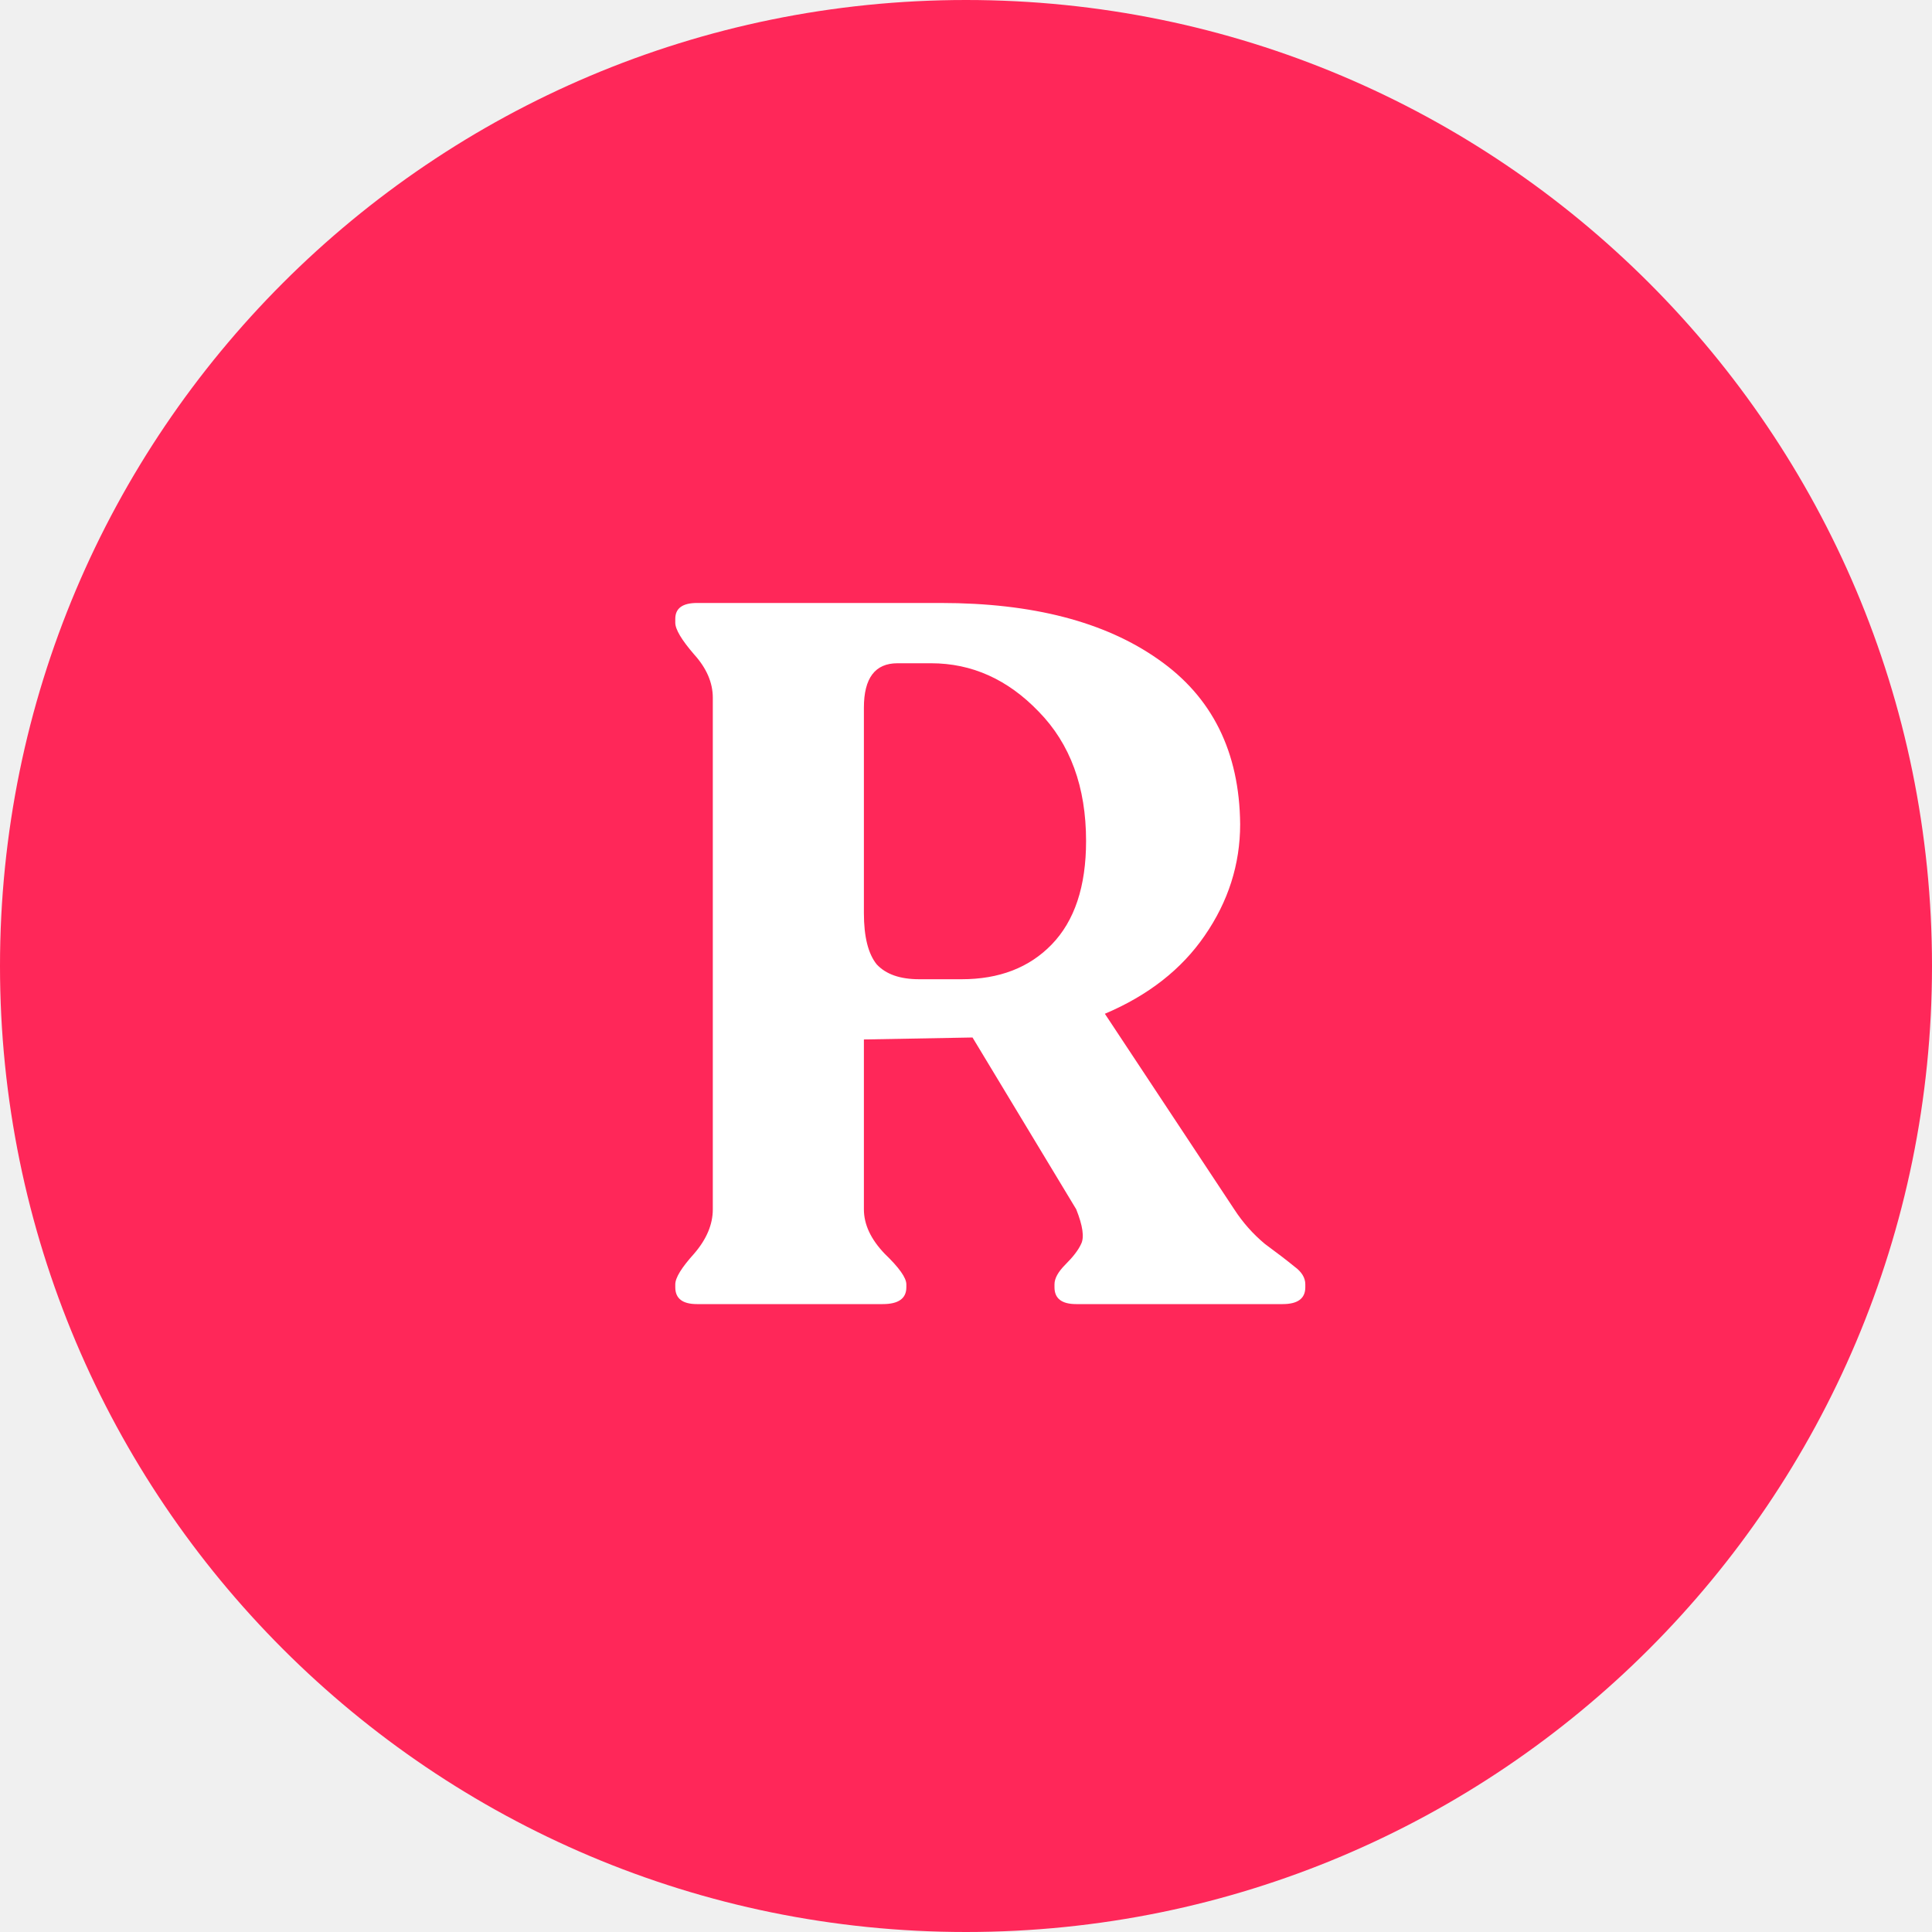
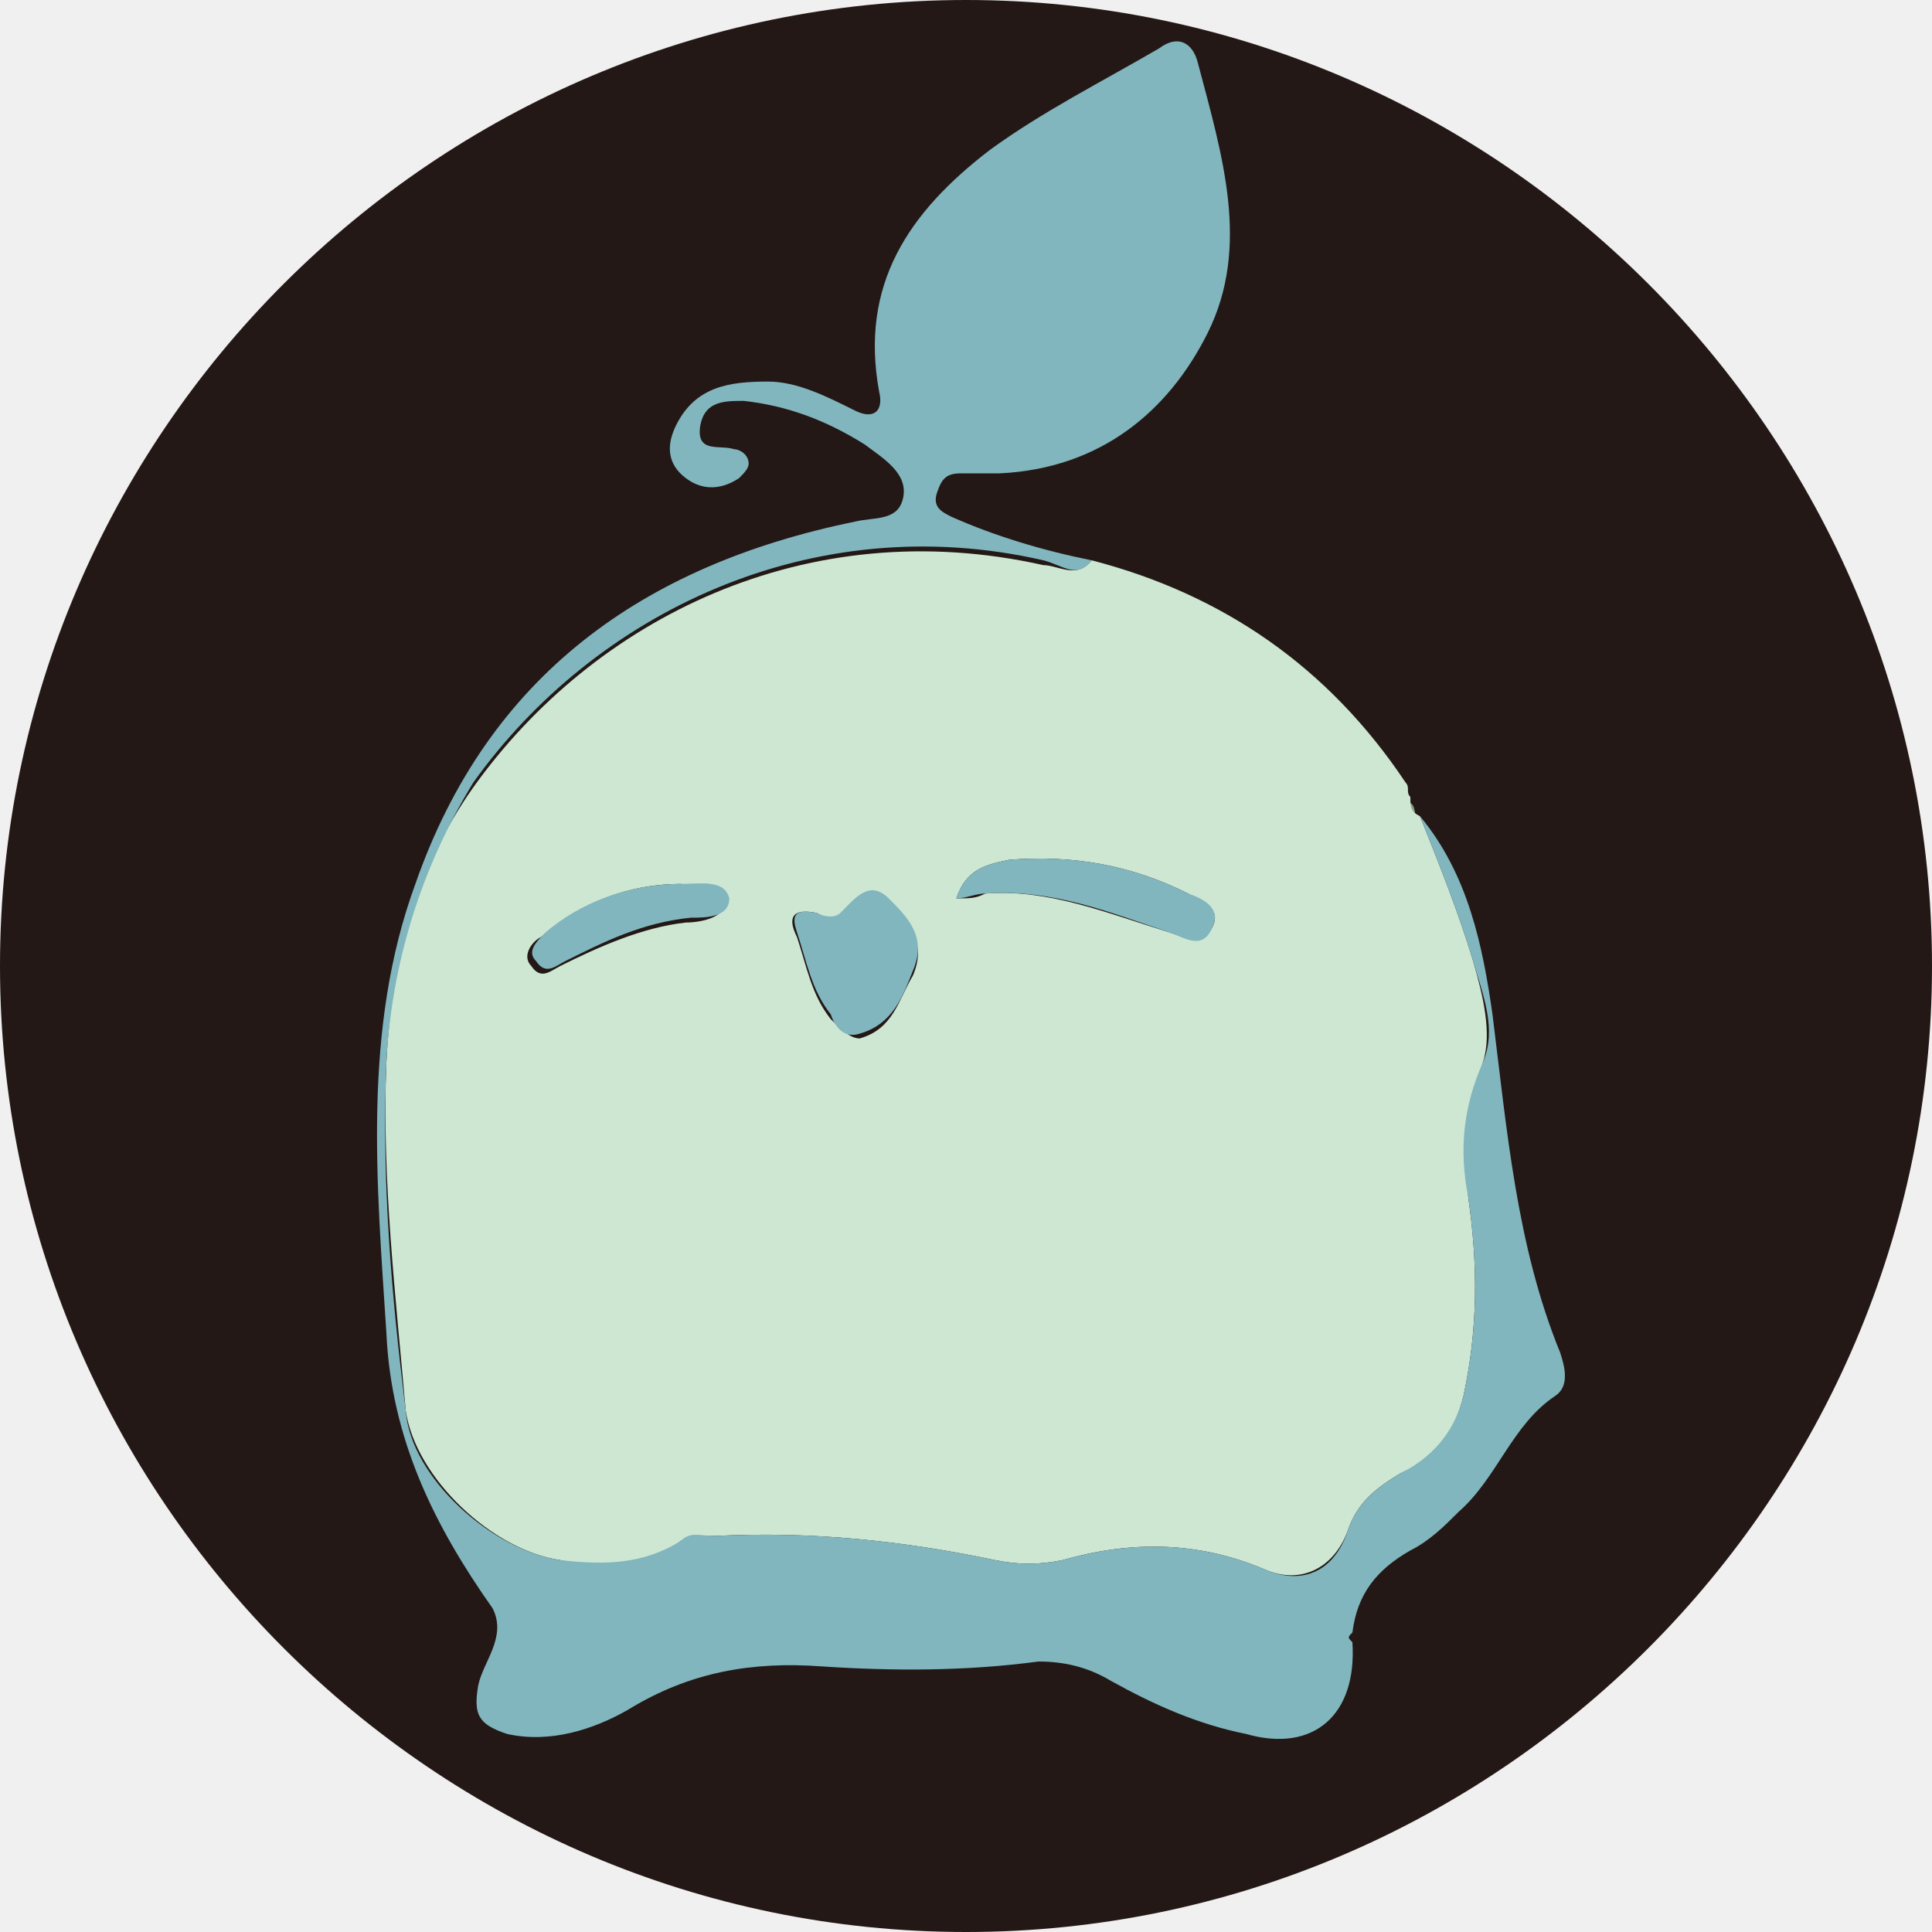
- <svg xmlns="http://www.w3.org/2000/svg" width="40" height="40" viewBox="0 0 40 40" fill="none">
-   <rect width="40" height="40" rx="20" fill="#FF2759" />
-   <path d="M25.553 25.037C25.73 25.31 25.941 25.548 26.187 25.753C26.446 25.944 26.65 26.1 26.8 26.223C26.95 26.332 27.025 26.455 27.025 26.591V26.652C27.025 26.884 26.868 27 26.555 27H22.282C21.982 27 21.832 26.884 21.832 26.652V26.591C21.832 26.468 21.907 26.332 22.057 26.182C22.22 26.019 22.329 25.876 22.384 25.753C22.452 25.617 22.418 25.378 22.282 25.037L20.135 21.48L17.886 21.521V25.037C17.886 25.351 18.029 25.657 18.316 25.957C18.615 26.244 18.765 26.455 18.765 26.591V26.652C18.765 26.884 18.602 27 18.275 27H14.431C14.131 27 13.981 26.884 13.981 26.652V26.591C13.981 26.455 14.111 26.244 14.37 25.957C14.629 25.657 14.758 25.351 14.758 25.037V14.447C14.758 14.134 14.629 13.834 14.37 13.548C14.111 13.248 13.981 13.03 13.981 12.893V12.812C13.981 12.594 14.131 12.484 14.431 12.484H19.481C21.375 12.484 22.875 12.873 23.979 13.65C25.096 14.427 25.662 15.565 25.676 17.064C25.676 17.895 25.43 18.666 24.94 19.374C24.462 20.069 23.774 20.608 22.875 20.989L25.553 25.037ZM19.031 20.274H19.91C20.687 20.274 21.307 20.035 21.771 19.558C22.248 19.068 22.486 18.352 22.486 17.412C22.486 16.294 22.159 15.401 21.505 14.733C20.864 14.066 20.122 13.732 19.276 13.732H18.581C18.118 13.732 17.886 14.038 17.886 14.652V18.904C17.886 19.395 17.975 19.749 18.152 19.967C18.343 20.172 18.636 20.274 19.031 20.274Z" fill="white" />
+ <svg xmlns="http://www.w3.org/2000/svg" version="1.1" id="图层_1" x="0px" y="0px" viewBox="0 0 40 40" style="enable-background:new 0 0 40 40;" xml:space="preserve">
+   <style type="text/css">
+ 	.st0{fill:#231815;}
+ 	.st1{fill:#8EA082;}
+ 	.st2{fill:#CEE7D3;}
+ 	.st3{fill:#81B6BE;}
+ </style>
+   <path class="st0" d="M20,0L20,0c11,0,20,9,20,20l0,0c0,11-9,20-20,20l0,0C9,40,0,31,0,20l0,0C0,9,9,0,20,0z" />
+   <path class="st1" d="M29.3,17c-0.2-0.1-0.2-0.3-0.2-0.4C29.3,16.6,29.3,16.8,29.3,17z" />
+   <path class="st2" d="M22.6,11.6c2.7,0.7,4.9,2.2,6.5,4.6c0.1,0.1,0,0.2,0.1,0.3c0,0.2,0,0.3,0.2,0.4v0c0.4,1,0.8,2,1.1,3  c0.2,0.7,0.4,1.5,0.2,2.1c-0.3,0.9-0.4,1.9-0.3,2.8c0.2,1.4,0.2,2.7-0.1,4.1c-0.2,0.8-0.6,1.3-1.3,1.6c-0.5,0.3-0.9,0.6-1.1,1.2  c-0.3,0.8-1,1.1-1.7,0.8c-1.4-0.6-2.8-0.6-4.2-0.2c-0.5,0.1-0.9,0.1-1.4,0c-1.9-0.4-3.8-0.6-5.8-0.5c-0.2,0-0.5,0-0.7,0.1  c-0.8,0.6-1.6,0.6-2.5,0.4c-1.4-0.2-3-1.7-3.2-3.1C8.2,26.9,7.9,24.4,8,22c0.1-2.1,0.6-4,1.8-5.7c2.5-3.5,6.9-5.7,11.8-4.6  C21.9,11.7,22.3,12,22.6,11.6L22.6,11.6z M16.9,18.9c-0.5-0.1-0.6,0.1-0.4,0.5c0.2,0.6,0.3,1.2,0.7,1.7c0.2,0.2,0.4,0.4,0.6,0.4  c0.7-0.2,0.8-0.8,1.1-1.3c0.3-0.7-0.1-1.1-0.5-1.5c-0.4-0.4-0.7,0-1,0.3C17.3,19.1,17.1,19,16.9,18.9z M19.8,18.6  c0.3,0,0.4,0,0.6-0.1c1.3-0.1,2.5,0.4,3.8,0.8c0.3,0.1,0.7,0.3,0.9-0.1c0.2-0.4-0.2-0.5-0.5-0.7c-1.2-0.6-2.4-0.8-3.7-0.7  C20.4,17.9,20,18,19.8,18.6L19.8,18.6z M14.1,18.3c-1.1,0-2.1,0.4-2.9,1.1c-0.2,0.1-0.4,0.4-0.2,0.6c0.2,0.3,0.4,0.1,0.6,0  c0.8-0.4,1.7-0.8,2.6-0.9c0.3,0,0.8-0.1,0.8-0.4C15,18.2,14.5,18.4,14.1,18.3C14.1,18.3,14.1,18.3,14.1,18.3z" />
+   <path class="st3" d="M22.6,11.6c-0.3,0.4-0.6,0.1-1,0c-4.8-1.1-9.3,1.1-11.8,4.6C8.7,18,8.1,20,8,22c-0.1,2.4,0.1,4.8,0.4,7.2  c0.1,1.4,1.8,2.9,3.2,3.1c0.9,0.1,1.7,0.1,2.5-0.4c0.2-0.2,0.4-0.1,0.7-0.1c2-0.1,3.9,0.1,5.8,0.5c0.5,0.1,0.9,0.1,1.4,0  c1.4-0.4,2.8-0.4,4.2,0.2c0.7,0.3,1.4,0.1,1.7-0.8c0.2-0.6,0.6-0.9,1.1-1.2c0.6-0.3,1.1-0.8,1.3-1.6c0.3-1.4,0.3-2.7,0.1-4.1  c-0.2-1-0.1-1.9,0.3-2.8c0.3-0.7,0-1.4-0.2-2.1c-0.3-1-0.7-2-1.1-3c1,1.2,1.3,2.7,1.5,4.1c0.3,2.4,0.5,4.8,1.4,7  c0.1,0.3,0.2,0.7-0.1,0.9c-0.9,0.6-1.2,1.7-2,2.4c-0.3,0.3-0.6,0.6-1,0.8c-0.7,0.4-1.1,0.9-1.2,1.7c-0.1,0.1-0.1,0.1,0,0.2l0,0  c0.1,1.5-0.8,2.3-2.2,1.9c-1-0.2-1.9-0.6-2.8-1.1c-0.5-0.3-1-0.4-1.5-0.4c-1.5,0.2-3,0.2-4.5,0.1c-1.4-0.1-2.7,0.1-4,0.9  c-0.7,0.4-1.6,0.7-2.5,0.5c-0.6-0.2-0.7-0.4-0.6-1c0.1-0.5,0.6-1,0.3-1.6c-1.2-1.7-2.1-3.5-2.2-5.7c-0.2-3.1-0.5-6.3,0.6-9.3  c1.5-4.3,4.7-6.6,9.1-7.5c0.4-0.1,0.9,0,1-0.5c0.1-0.5-0.4-0.8-0.8-1.1c-0.8-0.5-1.6-0.8-2.5-0.9c-0.4,0-0.8,0-0.9,0.5  c-0.1,0.6,0.4,0.4,0.7,0.5c0.1,0,0.3,0.1,0.3,0.3c0,0.1-0.1,0.2-0.2,0.3c-0.3,0.2-0.7,0.3-1.1,0c-0.4-0.3-0.4-0.7-0.2-1.1  c0.4-0.8,1.1-0.9,1.9-0.9c0.6,0,1.2,0.3,1.8,0.6c0.4,0.2,0.6,0,0.5-0.4c-0.4-2.2,0.6-3.7,2.3-5c1.1-0.8,2.3-1.4,3.5-2.1  c0.4-0.3,0.7-0.1,0.8,0.3c0.5,1.9,1.1,3.8,0.2,5.6c-0.8,1.6-2.2,2.8-4.3,2.9c-0.3,0-0.5,0-0.8,0c-0.3,0-0.4,0.1-0.5,0.4  c-0.1,0.3,0.1,0.4,0.3,0.5C20.6,11.1,21.6,11.4,22.6,11.6L22.6,11.6z" />
+   <path class="st3" d="M16.9,18.9c0.2,0.1,0.4,0.1,0.5,0c0.3-0.3,0.6-0.7,1-0.3c0.4,0.4,0.8,0.8,0.5,1.5c-0.2,0.5-0.4,1.1-1.1,1.3  c-0.3,0.1-0.5-0.1-0.6-0.4c-0.4-0.5-0.5-1.1-0.7-1.7C16.4,19,16.4,18.8,16.9,18.9z" />
+   <path class="st3" d="M19.8,18.6c0.2-0.6,0.6-0.7,1.1-0.8c1.3-0.1,2.5,0.1,3.7,0.7c0.3,0.1,0.7,0.3,0.5,0.7c-0.2,0.5-0.6,0.2-0.9,0.1  c-1.2-0.4-2.4-0.9-3.8-0.8C20.2,18.5,20,18.6,19.8,18.6L19.8,18.6z" />
+   <path class="st3" d="M14.1,18.3C14.1,18.3,14.1,18.3,14.1,18.3c0.4,0,0.9-0.1,1,0.3c0,0.4-0.5,0.4-0.8,0.4c-1,0.1-1.8,0.5-2.6,0.9  c-0.2,0.1-0.4,0.3-0.6,0c-0.2-0.2,0-0.4,0.2-0.6C12,18.7,13,18.3,14.1,18.3z" />
</svg>
